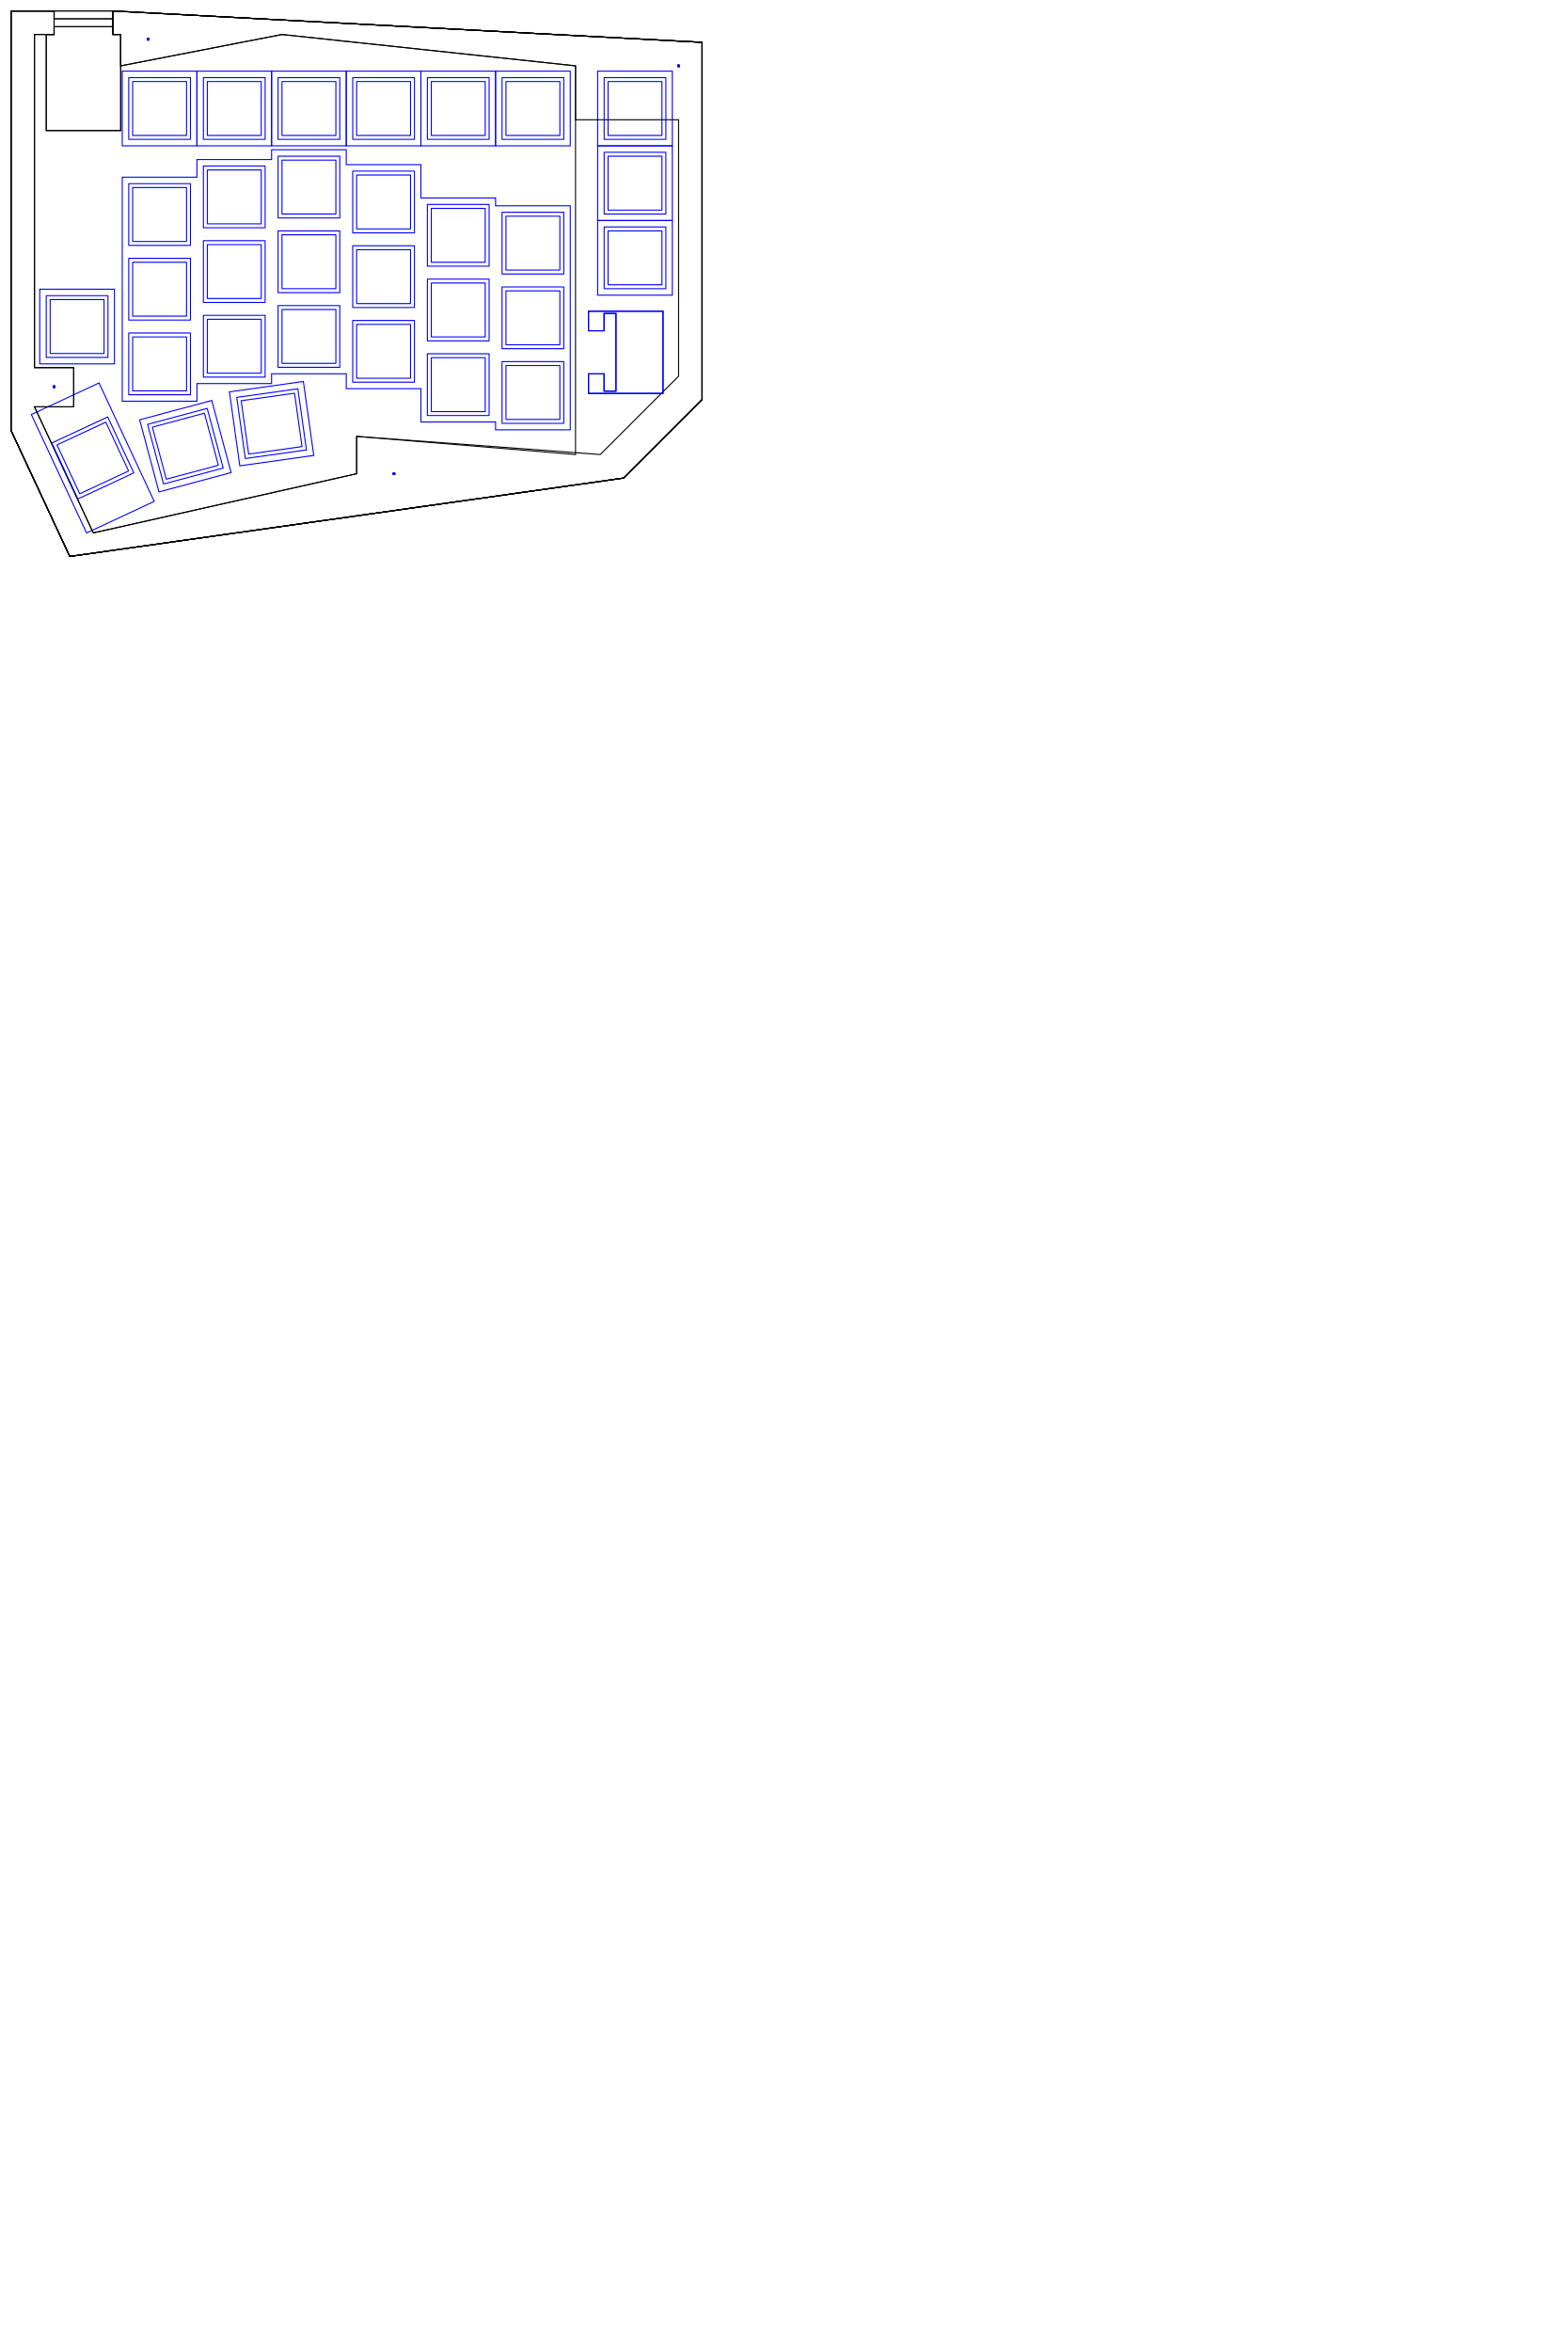
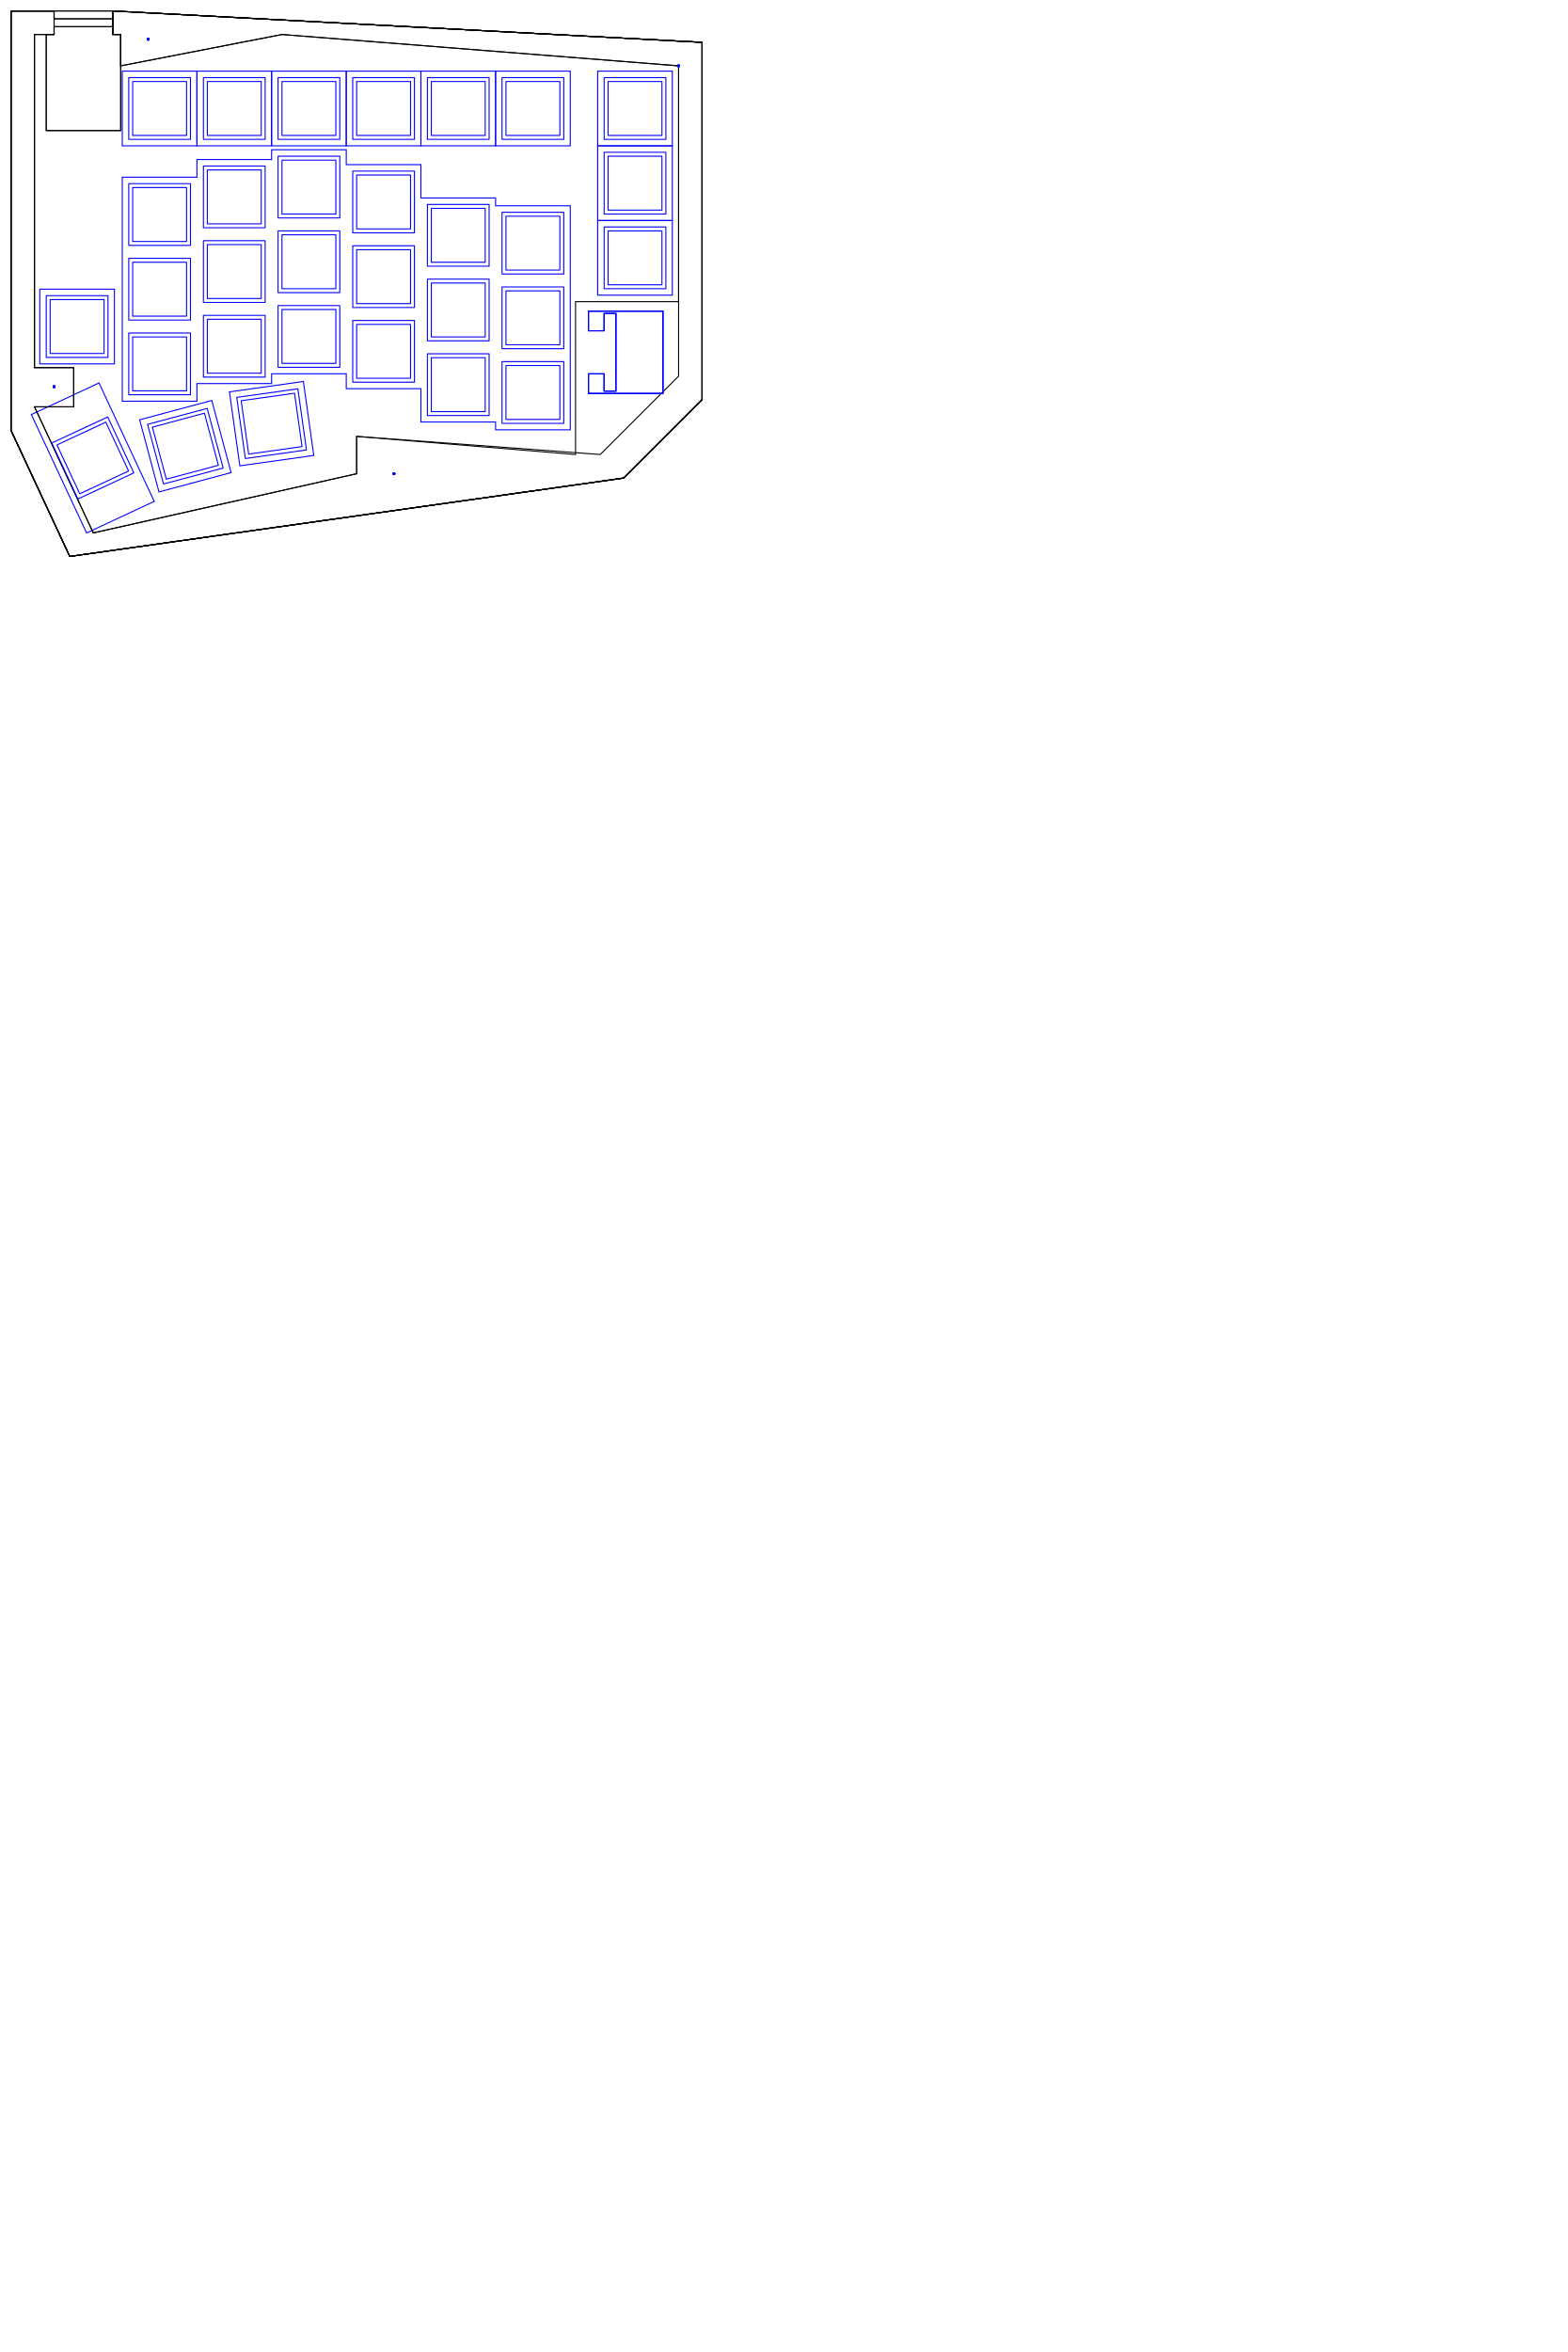
<svg xmlns="http://www.w3.org/2000/svg" baseProfile="full" height="600mm" version="1.1" width="400mm">
  <defs />
  <polygon fill="none" points="10.583,10.583 108.85,10.583 677.097,40.819 677.097,385.32 601.507,460.91 67.275,536.5 10.583,414.923" stroke="#000000" />
  <polygon fill="none" points="117.92,170.833 189.92,170.833 189.92,153.826 261.919,153.826 261.919,144.377 333.919,144.377 333.919,158.739 405.918,158.739 405.918,190.865 477.918,190.865 477.918,198.424 549.917,198.424 549.917,414.422 477.918,414.422 477.918,406.863 405.918,406.863 405.918,374.737 333.919,374.737 333.919,360.375 261.919,360.375 261.919,369.824 189.92,369.824 189.92,386.832 117.92,386.832" stroke="#0000ff" />
  <polygon fill="none" points="95.482,369.229 148.731,483.423 83.478,513.851 30.228,399.657" stroke="#0000ff" />
  <polygon fill="none" points="38.362,278.833 110.361,278.833 110.361,350.832 38.362,350.832" stroke="#0000ff" />
  <polygon fill="none" points="221.26,377.83 292.559,367.81 302.579,439.109 231.28,449.129" stroke="#0000ff" />
  <polygon fill="none" points="134.68,404.746 204.226,386.111 222.861,455.657 153.315,474.292" stroke="#0000ff" />
  <polygon fill="none" points="117.92,68.598 189.92,68.598 189.92,140.597 117.92,140.597" stroke="#0000ff" />
  <polygon fill="none" points="189.92,68.598 261.919,68.598 261.919,140.597 189.92,140.597" stroke="#0000ff" />
  <polygon fill="none" points="261.919,68.598 333.919,68.598 333.919,140.597 261.919,140.597" stroke="#0000ff" />
  <polygon fill="none" points="333.919,68.598 405.918,68.598 405.918,140.597 333.919,140.597" stroke="#0000ff" />
  <polygon fill="none" points="405.918,68.598 477.918,68.598 477.918,140.597 405.918,140.597" stroke="#0000ff" />
  <polygon fill="none" points="477.918,68.598 549.917,68.598 549.917,140.597 477.918,140.597" stroke="#0000ff" />
  <polygon fill="none" points="576.374,68.598 648.373,68.598 648.373,140.597 576.374,140.597" stroke="#0000ff" />
  <polygon fill="none" points="576.374,140.597 648.373,140.597 648.373,212.597 576.374,212.597" stroke="#0000ff" />
  <polygon fill="none" points="576.374,212.597 648.373,212.597 648.373,284.596 576.374,284.596" stroke="#0000ff" />
  <polygon fill="none" points="10.583,10.583 108.85,10.583 677.097,40.819 677.097,385.32 601.507,460.91 67.275,536.5 10.583,414.923" stroke="#000000" />
  <circle cx="37.8mm" cy="10.0mm" fill="none" r="0.9" stroke="#0000ff" />
  <circle cx="173.15mm" cy="16.8mm" fill="none" r="0.9" stroke="#0000ff" />
  <circle cx="100.525mm" cy="120.85mm" fill="none" r="0.9" stroke="#0000ff" />
  <circle cx="13.8mm" cy="98.65mm" fill="none" r="0.9" stroke="#0000ff" />
-   <polygon fill="none" points="33.26,33.26 52.157,33.26 52.157,25.701 108.85,25.701 108.85,18.142 52.157,18.142 52.157,10.583 10.583,10.583 10.583,414.923 67.275,536.5 601.507,460.91 677.097,385.32 677.097,40.819 108.85,10.583 108.85,10.583 108.85,25.701 108.85,18.142 108.85,33.26 116.409,33.26 116.409,63.496 271.935,33.26 555.02,63.496 555.02,271.368 555.02,438.233 343.935,420.753 343.935,456.753 89.952,513.823 33.26,392.246 71.055,392.246 71.055,354.451 33.26,354.451" stroke="#000000" />
+   <polygon fill="none" points="33.26,33.26 52.157,33.26 52.157,25.701 108.85,25.701 108.85,18.142 52.157,18.142 52.157,10.583 10.583,10.583 10.583,414.923 67.275,536.5 601.507,460.91 677.097,385.32 677.097,40.819 108.85,10.583 108.85,10.583 108.85,25.701 108.85,18.142 108.85,33.26 116.409,33.26 116.409,63.496 271.935,33.26 654.42,63.496 654.42,290.833 555.02,290.833 555.02,438.233 343.935,420.753 343.935,456.753 89.952,513.823 33.26,392.246 71.055,392.246 71.055,354.451 33.26,354.451" stroke="#000000" />
  <circle cx="37.8mm" cy="10.0mm" fill="none" r="0.9" stroke="#0000ff" />
  <circle cx="173.15mm" cy="16.8mm" fill="none" r="0.9" stroke="#0000ff" />
  <circle cx="100.525mm" cy="120.85mm" fill="none" r="0.9" stroke="#0000ff" />
  <circle cx="13.8mm" cy="98.65mm" fill="none" r="0.9" stroke="#0000ff" />
  <polygon fill="none" points="639.302,379.367 567.492,379.367 567.492,360.47 582.61,360.47 582.61,377.1 593.948,377.1 593.948,302.266 582.61,302.266 582.61,318.895 567.492,318.895 567.492,299.998 639.302,299.998" stroke="#0000ff" />
-   <polygon fill="none" points="33.26,33.26 52.157,33.26 52.157,25.701 108.85,25.701 108.85,18.142 52.157,18.142 52.157,10.583 10.583,10.583 10.583,414.923 67.275,536.5 601.507,460.91 677.097,385.32 677.097,40.819 108.85,10.583 108.85,10.583 108.85,25.701 108.85,18.142 108.85,33.26 116.409,33.26 116.409,63.496 271.935,33.26 555.02,63.496 555.02,115.464 654.42,115.464 654.42,362.643 578.83,438.233 343.935,420.753 343.935,456.753 89.952,513.823 33.26,392.246 71.055,392.246 71.055,354.451 33.26,354.451" stroke="#000000" />
+   <polygon fill="none" points="33.26,33.26 52.157,33.26 52.157,25.701 108.85,25.701 108.85,18.142 52.157,18.142 52.157,10.583 10.583,10.583 10.583,414.923 67.275,536.5 601.507,460.91 677.097,385.32 677.097,40.819 108.85,10.583 108.85,10.583 108.85,25.701 108.85,18.142 108.85,33.26 116.409,33.26 116.409,63.496 271.935,33.26 654.42,63.496 654.42,115.464 654.42,362.643 578.83,438.233 343.935,420.753 343.935,456.753 89.952,513.823 33.26,392.246 71.055,392.246 71.055,354.451 33.26,354.451" stroke="#000000" />
  <circle cx="37.8mm" cy="10.0mm" fill="none" r="0.9" stroke="#0000ff" />
  <circle cx="173.15mm" cy="16.8mm" fill="none" r="0.9" stroke="#0000ff" />
  <circle cx="100.525mm" cy="120.85mm" fill="none" r="0.9" stroke="#0000ff" />
  <circle cx="13.8mm" cy="98.65mm" fill="none" r="0.9" stroke="#0000ff" />
  <rect fill="none" height="15.75mm" rx="0.01mm" ry="0.01mm" stroke="#0000ff" width="15.75mm" x="32.85mm" y="46.85mm" />
  <rect fill="none" height="15.75mm" rx="0.01mm" ry="0.01mm" stroke="#0000ff" width="15.75mm" x="32.85mm" y="65.9mm" />
  <rect fill="none" height="15.75mm" rx="0.01mm" ry="0.01mm" stroke="#0000ff" width="15.75mm" x="32.85mm" y="84.95mm" />
  <rect fill="none" height="15.75mm" rx="0.01mm" ry="0.01mm" stroke="#0000ff" width="15.75mm" x="51.9mm" y="42.35mm" />
  <rect fill="none" height="15.75mm" rx="0.01mm" ry="0.01mm" stroke="#0000ff" width="15.75mm" x="51.9mm" y="61.4mm" />
  <rect fill="none" height="15.75mm" rx="0.01mm" ry="0.01mm" stroke="#0000ff" width="15.75mm" x="51.9mm" y="80.45mm" />
  <rect fill="none" height="15.75mm" rx="0.01mm" ry="0.01mm" stroke="#0000ff" width="15.75mm" x="70.95mm" y="39.85mm" />
  <rect fill="none" height="15.75mm" rx="0.01mm" ry="0.01mm" stroke="#0000ff" width="15.75mm" x="70.95mm" y="58.9mm" />
  <rect fill="none" height="15.75mm" rx="0.01mm" ry="0.01mm" stroke="#0000ff" width="15.75mm" x="70.95mm" y="77.95mm" />
  <rect fill="none" height="15.75mm" rx="0.01mm" ry="0.01mm" stroke="#0000ff" width="15.75mm" x="90.0mm" y="43.65mm" />
  <rect fill="none" height="15.75mm" rx="0.01mm" ry="0.01mm" stroke="#0000ff" width="15.75mm" x="90.0mm" y="62.7mm" />
  <rect fill="none" height="15.75mm" rx="0.01mm" ry="0.01mm" stroke="#0000ff" width="15.75mm" x="90.0mm" y="81.75mm" />
  <rect fill="none" height="15.75mm" rx="0.01mm" ry="0.01mm" stroke="#0000ff" width="15.75mm" x="109.05mm" y="52.15mm" />
  <rect fill="none" height="15.75mm" rx="0.01mm" ry="0.01mm" stroke="#0000ff" width="15.75mm" x="109.05mm" y="71.2mm" />
  <rect fill="none" height="15.75mm" rx="0.01mm" ry="0.01mm" stroke="#0000ff" width="15.75mm" x="109.05mm" y="90.25mm" />
  <rect fill="none" height="15.75mm" rx="0.01mm" ry="0.01mm" stroke="#0000ff" width="15.75mm" x="128.1mm" y="54.15mm" />
  <rect fill="none" height="15.75mm" rx="0.01mm" ry="0.01mm" stroke="#0000ff" width="15.75mm" x="128.1mm" y="73.2mm" />
  <rect fill="none" height="15.75mm" rx="0.01mm" ry="0.01mm" stroke="#0000ff" width="15.75mm" x="128.1mm" y="92.25mm" />
  <rect fill="none" height="15.75mm" rx="0.01mm" ry="0.01mm" stroke="#0000ff" transform="rotate(65, 89.47966, 441.5401)" width="15.75mm" x="15.8mm" y="108.95mm" />
  <rect fill="none" height="15.75mm" rx="0.01mm" ry="0.01mm" stroke="#0000ff" transform="rotate(0, 74.36166, 314.8324)" width="15.75mm" x="11.8mm" y="75.425mm" />
  <rect fill="none" height="15.75mm" rx="0.01mm" ry="0.01mm" stroke="#0000ff" transform="rotate(-8, 261.9194, 408.4695)" width="15.75mm" x="61.425mm" y="100.2mm" />
  <rect fill="none" height="15.75mm" rx="0.01mm" ry="0.01mm" stroke="#0000ff" transform="rotate(-15, 178.7703, 430.2016)" width="15.75mm" x="39.425mm" y="105.95mm" />
  <rect fill="none" height="15.75mm" rx="0.01mm" ry="0.01mm" stroke="#0000ff" transform="rotate(0, 153.9201, 104.5977)" width="15.75mm" x="32.85mm" y="19.8mm" />
  <rect fill="none" height="15.75mm" rx="0.01mm" ry="0.01mm" stroke="#0000ff" transform="rotate(0, 225.9196, 104.5977)" width="15.75mm" x="51.9mm" y="19.8mm" />
  <rect fill="none" height="15.75mm" rx="0.01mm" ry="0.01mm" stroke="#0000ff" transform="rotate(0, 297.9191, 104.5977)" width="15.75mm" x="70.95mm" y="19.8mm" />
  <rect fill="none" height="15.75mm" rx="0.01mm" ry="0.01mm" stroke="#0000ff" transform="rotate(0, 369.9186, 104.5977)" width="15.75mm" x="90.0mm" y="19.8mm" />
  <rect fill="none" height="15.75mm" rx="0.01mm" ry="0.01mm" stroke="#0000ff" transform="rotate(0, 441.918, 104.5977)" width="15.75mm" x="109.05mm" y="19.8mm" />
  <rect fill="none" height="15.75mm" rx="0.01mm" ry="0.01mm" stroke="#0000ff" transform="rotate(0, 513.9175, 104.5977)" width="15.75mm" x="128.1mm" y="19.8mm" />
  <rect fill="none" height="15.75mm" rx="0.01mm" ry="0.01mm" stroke="#0000ff" transform="rotate(0, 612.3735, 104.5977)" width="15.75mm" x="154.15mm" y="19.8mm" />
  <rect fill="none" height="15.75mm" rx="0.01mm" ry="0.01mm" stroke="#0000ff" transform="rotate(0, 612.3735, 176.5971)" width="15.75mm" x="154.15mm" y="38.85mm" />
  <rect fill="none" height="15.75mm" rx="0.01mm" ry="0.01mm" stroke="#0000ff" transform="rotate(0, 612.3735, 248.5966)" width="15.75mm" x="154.15mm" y="57.9mm" />
  <polygon fill="none" points="10.583,10.583 52.157,10.583 52.157,33.26 44.598,33.26 44.598,125.857 116.409,125.857 116.409,33.26 108.85,33.26 108.85,10.583 677.097,40.819 677.097,385.32 601.507,460.91 67.275,536.5 10.583,414.923" stroke="#000000" />
  <circle cx="37.8mm" cy="10.0mm" fill="none" r="0.9" stroke="#0000ff" />
  <circle cx="173.15mm" cy="16.8mm" fill="none" r="0.9" stroke="#0000ff" />
  <circle cx="100.525mm" cy="120.85mm" fill="none" r="0.9" stroke="#0000ff" />
  <circle cx="13.8mm" cy="98.65mm" fill="none" r="0.9" stroke="#0000ff" />
  <polygon fill="none" points="639.302,379.367 567.492,379.367 567.492,360.47 582.61,360.47 582.61,377.1 593.948,377.1 593.948,302.266 582.61,302.266 582.61,318.895 567.492,318.895 567.492,299.998 639.302,299.998" stroke="#0000ff" />
  <rect fill="none" height="13.75mm" rx="0.01mm" ry="0.01mm" stroke="#0000ff" width="13.75mm" x="33.85mm" y="47.85mm" />
  <rect fill="none" height="13.75mm" rx="0.01mm" ry="0.01mm" stroke="#0000ff" width="13.75mm" x="33.85mm" y="66.9mm" />
  <rect fill="none" height="13.75mm" rx="0.01mm" ry="0.01mm" stroke="#0000ff" width="13.75mm" x="33.85mm" y="85.95mm" />
  <rect fill="none" height="13.75mm" rx="0.01mm" ry="0.01mm" stroke="#0000ff" width="13.75mm" x="52.9mm" y="43.35mm" />
  <rect fill="none" height="13.75mm" rx="0.01mm" ry="0.01mm" stroke="#0000ff" width="13.75mm" x="52.9mm" y="62.4mm" />
  <rect fill="none" height="13.75mm" rx="0.01mm" ry="0.01mm" stroke="#0000ff" width="13.75mm" x="52.9mm" y="81.45mm" />
  <rect fill="none" height="13.75mm" rx="0.01mm" ry="0.01mm" stroke="#0000ff" width="13.75mm" x="71.95mm" y="40.85mm" />
  <rect fill="none" height="13.75mm" rx="0.01mm" ry="0.01mm" stroke="#0000ff" width="13.75mm" x="71.95mm" y="59.9mm" />
  <rect fill="none" height="13.75mm" rx="0.01mm" ry="0.01mm" stroke="#0000ff" width="13.75mm" x="71.95mm" y="78.95mm" />
  <rect fill="none" height="13.75mm" rx="0.01mm" ry="0.01mm" stroke="#0000ff" width="13.75mm" x="91.0mm" y="44.65mm" />
  <rect fill="none" height="13.75mm" rx="0.01mm" ry="0.01mm" stroke="#0000ff" width="13.75mm" x="91.0mm" y="63.7mm" />
  <rect fill="none" height="13.75mm" rx="0.01mm" ry="0.01mm" stroke="#0000ff" width="13.75mm" x="91.0mm" y="82.75mm" />
  <rect fill="none" height="13.75mm" rx="0.01mm" ry="0.01mm" stroke="#0000ff" width="13.75mm" x="110.05mm" y="53.15mm" />
  <rect fill="none" height="13.75mm" rx="0.01mm" ry="0.01mm" stroke="#0000ff" width="13.75mm" x="110.05mm" y="72.2mm" />
  <rect fill="none" height="13.75mm" rx="0.01mm" ry="0.01mm" stroke="#0000ff" width="13.75mm" x="110.05mm" y="91.25mm" />
  <rect fill="none" height="13.75mm" rx="0.01mm" ry="0.01mm" stroke="#0000ff" width="13.75mm" x="129.1mm" y="55.15mm" />
  <rect fill="none" height="13.75mm" rx="0.01mm" ry="0.01mm" stroke="#0000ff" width="13.75mm" x="129.1mm" y="74.2mm" />
  <rect fill="none" height="13.75mm" rx="0.01mm" ry="0.01mm" stroke="#0000ff" width="13.75mm" x="129.1mm" y="93.25mm" />
  <rect fill="none" height="13.75mm" rx="0.01mm" ry="0.01mm" stroke="#0000ff" transform="rotate(65, 89.47966, 441.5401)" width="13.75mm" x="16.8mm" y="109.95mm" />
  <rect fill="none" height="13.75mm" rx="0.01mm" ry="0.01mm" stroke="#0000ff" transform="rotate(0, 74.36166, 314.8324)" width="13.75mm" x="12.8mm" y="76.425mm" />
  <rect fill="none" height="13.75mm" rx="0.01mm" ry="0.01mm" stroke="#0000ff" transform="rotate(-8, 261.9194, 408.4695)" width="13.75mm" x="62.425mm" y="101.2mm" />
  <rect fill="none" height="13.75mm" rx="0.01mm" ry="0.01mm" stroke="#0000ff" transform="rotate(-15, 178.7703, 430.2016)" width="13.75mm" x="40.425mm" y="106.95mm" />
  <rect fill="none" height="13.75mm" rx="0.01mm" ry="0.01mm" stroke="#0000ff" transform="rotate(0, 153.9201, 104.5977)" width="13.75mm" x="33.85mm" y="20.8mm" />
  <rect fill="none" height="13.75mm" rx="0.01mm" ry="0.01mm" stroke="#0000ff" transform="rotate(0, 225.9196, 104.5977)" width="13.75mm" x="52.9mm" y="20.8mm" />
  <rect fill="none" height="13.75mm" rx="0.01mm" ry="0.01mm" stroke="#0000ff" transform="rotate(0, 297.9191, 104.5977)" width="13.75mm" x="71.95mm" y="20.8mm" />
  <rect fill="none" height="13.75mm" rx="0.01mm" ry="0.01mm" stroke="#0000ff" transform="rotate(0, 369.9186, 104.5977)" width="13.75mm" x="91.0mm" y="20.8mm" />
  <rect fill="none" height="13.75mm" rx="0.01mm" ry="0.01mm" stroke="#0000ff" transform="rotate(0, 441.918, 104.5977)" width="13.75mm" x="110.05mm" y="20.8mm" />
  <rect fill="none" height="13.75mm" rx="0.01mm" ry="0.01mm" stroke="#0000ff" transform="rotate(0, 513.9175, 104.5977)" width="13.75mm" x="129.1mm" y="20.8mm" />
  <rect fill="none" height="13.75mm" rx="0.01mm" ry="0.01mm" stroke="#0000ff" transform="rotate(0, 612.3735, 104.5977)" width="13.75mm" x="155.15mm" y="20.8mm" />
  <rect fill="none" height="13.75mm" rx="0.01mm" ry="0.01mm" stroke="#0000ff" transform="rotate(0, 612.3735, 176.5971)" width="13.75mm" x="155.15mm" y="39.85mm" />
  <rect fill="none" height="13.75mm" rx="0.01mm" ry="0.01mm" stroke="#0000ff" transform="rotate(0, 612.3735, 248.5966)" width="13.75mm" x="155.15mm" y="58.9mm" />
  <polygon fill="none" points="10.583,10.583 52.157,10.583 52.157,33.26 44.598,33.26 44.598,125.857 116.409,125.857 116.409,33.26 108.85,33.26 108.85,10.583 677.097,40.819 677.097,385.32 601.507,460.91 67.275,536.5 10.583,414.923" stroke="#000000" />
  <polygon fill="none" points="639.302,379.367 567.492,379.367 567.492,360.47 582.61,360.47 582.61,377.1 593.948,377.1 593.948,302.266 582.61,302.266 582.61,318.895 567.492,318.895 567.492,299.998 639.302,299.998" stroke="#0000ff" />
</svg>
